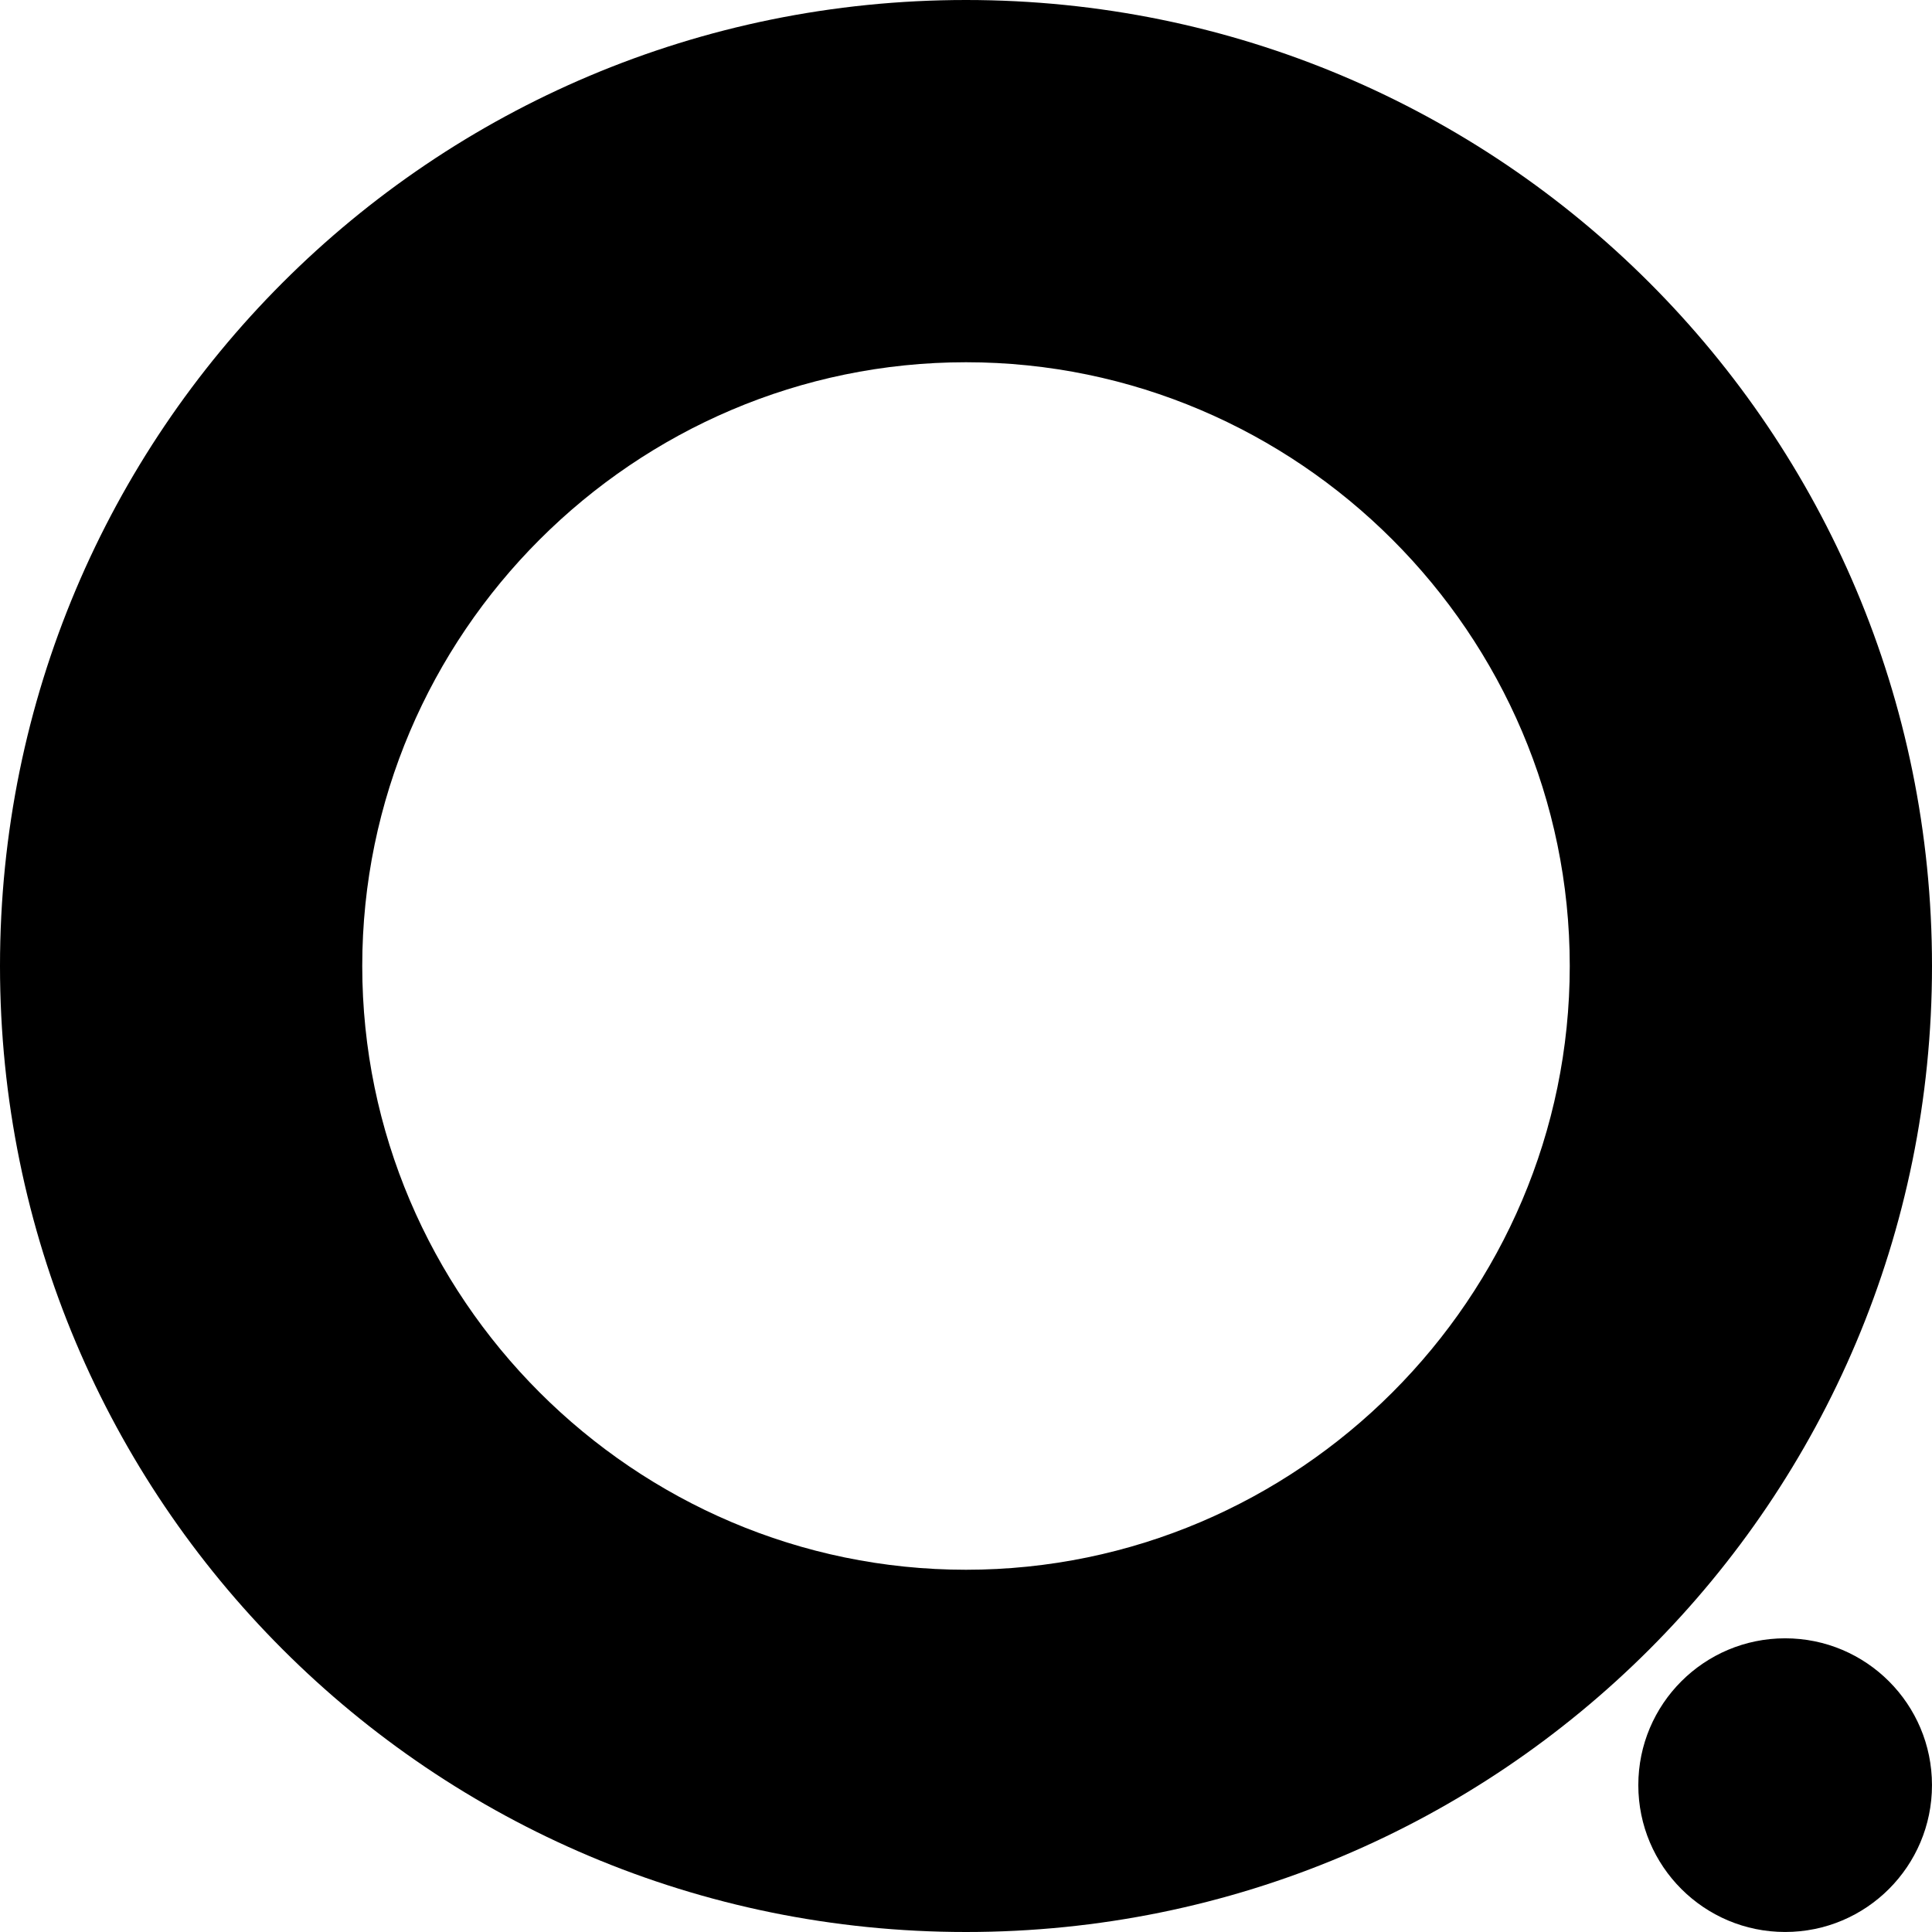
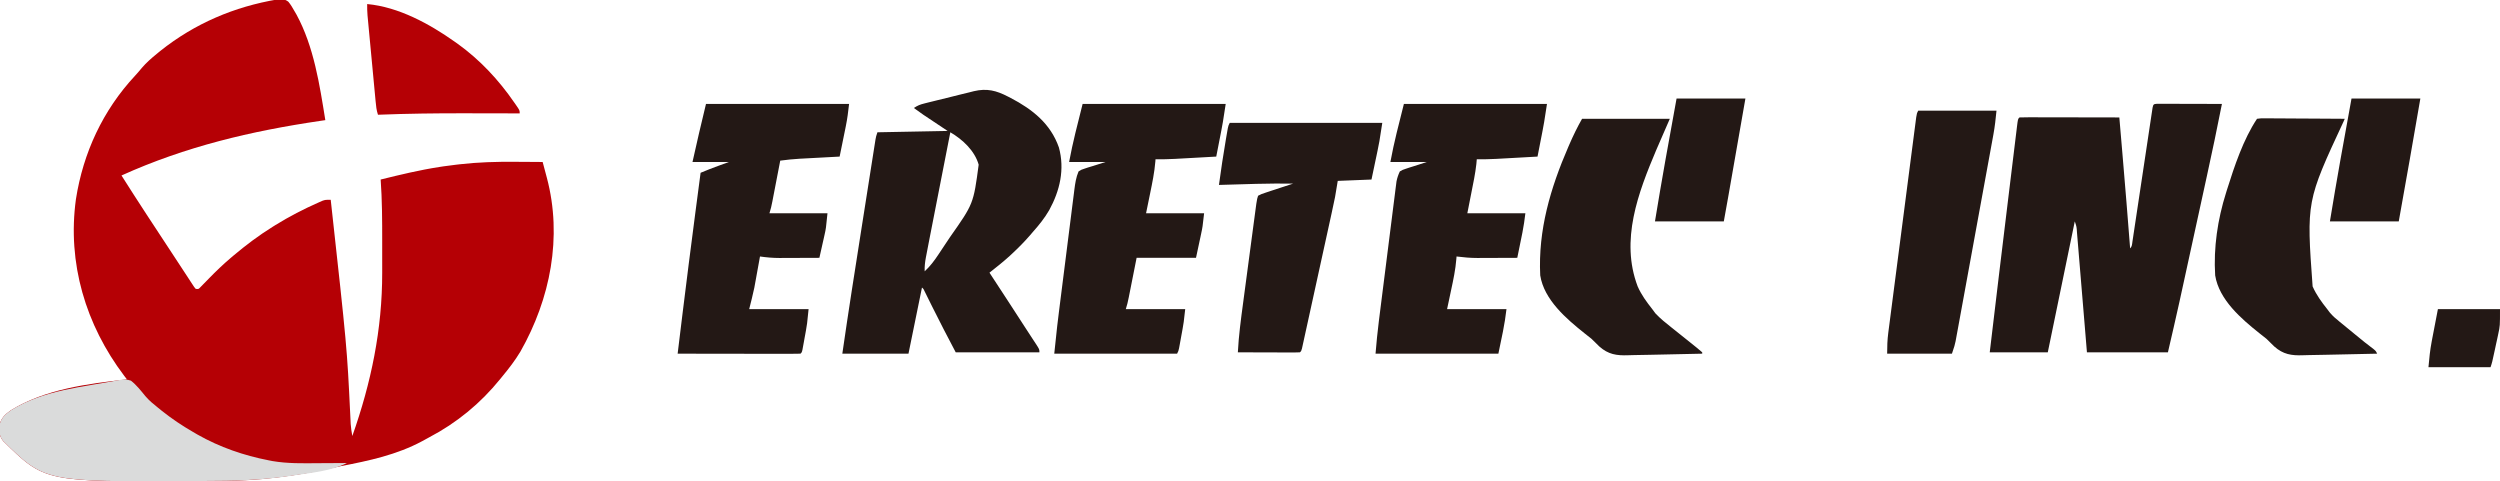
- <svg xmlns="http://www.w3.org/2000/svg" width="500" zoomAndPan="magnify" viewBox="0 0 375 375" height="500" preserveAspectRatio="xMidYMid meet" version="1.0">
-   <defs>
-     <clipPath id="47b90b4966">
-       <path d="M 317.996 317.996 L 374.996 317.996 L 374.996 374.996 L 317.996 374.996 Z M 317.996 317.996 " clip-rule="nonzero" />
-     </clipPath>
-   </defs>
-   <path fill="#000000" d="M 187.5 0 C 83.789 0 0 83.789 0 187.5 C 0 291.211 83.789 375 187.5 375 C 291.211 375 375 291.211 375 187.5 C 375 83.789 291.211 0 187.5 0 Z M 187.5 304.688 C 123.047 304.688 70.312 251.953 70.312 187.5 C 70.312 123.047 123.047 70.312 187.5 70.312 C 251.953 70.312 304.688 123.047 304.688 187.5 C 304.688 251.953 251.953 304.688 187.5 304.688 Z M 187.5 304.688 " fill-opacity="1" fill-rule="nonzero" />
-   <g clip-path="url(#47b90b4966)">
-     <path fill="#000000" d="M 346.496 317.996 C 362.234 317.996 374.996 330.758 374.996 346.496 C 374.996 362.234 362.234 374.996 346.496 374.996 C 330.758 374.996 317.996 362.234 317.996 346.496 C 317.996 330.758 330.758 317.996 346.496 317.996 Z M 346.496 317.996 " fill-opacity="1" fill-rule="evenodd" />
-   </g>
+ <svg xmlns="http://www.w3.org/2000/svg" version="1.1" width="1852" height="356">
+   <path d="M0 0 C3.064 -0.304 5.457 -0.218 7.926 1.754 C9.668 3.878 10.963 6.05 12.297 8.453 C13.126 9.876 13.126 9.876 13.973 11.328 C26.835 35.057 31.052 63.117 35.297 89.453 C34.096 89.629 32.895 89.804 31.658 89.985 C-19.648 97.523 -68.233 108.993 -115.703 130.453 C-103.554 149.679 -91.018 168.66 -78.515 187.656 C-76.48 190.748 -74.447 193.842 -72.424 196.942 C-70.46 199.949 -68.489 202.952 -66.516 205.953 C-65.946 206.831 -65.376 207.709 -64.789 208.613 C-64.272 209.396 -63.755 210.178 -63.223 210.984 C-62.78 211.66 -62.338 212.337 -61.882 213.033 C-61.493 213.502 -61.104 213.97 -60.703 214.453 C-58.609 214.671 -58.609 214.671 -57.134 213.095 C-56.221 212.157 -56.221 212.157 -55.289 211.199 C-54.61 210.509 -53.93 209.819 -53.23 209.107 C-52.165 208.01 -52.165 208.01 -51.078 206.891 C-45.812 201.491 -40.463 196.326 -34.703 191.453 C-34.081 190.924 -33.459 190.396 -32.817 189.851 C-23.533 182.031 -14.009 174.868 -3.703 168.453 C-3.032 168.034 -2.36 167.616 -1.668 167.184 C8.636 160.815 19.217 155.346 30.297 150.453 C31.65 149.85 31.65 149.85 33.031 149.234 C35.297 148.453 35.297 148.453 39.297 148.453 C51.374 258.027 51.374 258.027 53.753 307.49 C53.814 308.743 53.875 309.995 53.938 311.285 C53.984 312.345 54.031 313.404 54.079 314.495 C54.302 317.529 54.751 320.462 55.297 323.453 C69.211 284.124 77.495 244.419 77.43 202.535 C77.43 201.143 77.431 199.752 77.433 198.36 C77.434 195.463 77.432 192.566 77.427 189.67 C77.422 186.017 77.425 182.364 77.431 178.711 C77.451 163.602 77.373 148.533 76.297 133.453 C90.733 129.882 105.149 126.395 119.859 124.141 C120.805 123.994 121.751 123.847 122.726 123.696 C125.912 123.234 129.1 122.832 132.297 122.453 C133.03 122.366 133.764 122.279 134.52 122.189 C148.418 120.584 162.13 120.201 176.109 120.328 C178.085 120.338 180.061 120.347 182.037 120.355 C186.79 120.377 191.544 120.411 196.297 120.453 C197.108 123.486 197.914 126.52 198.719 129.555 C198.947 130.407 199.175 131.26 199.41 132.139 C211.042 176.067 201.99 221.806 179.877 260.806 C175.906 267.458 171.225 273.491 166.297 279.453 C165.802 280.065 165.307 280.676 164.797 281.307 C150.205 299.299 132.704 313.714 112.167 324.467 C110.438 325.379 108.73 326.328 107.023 327.281 C88.256 337.369 67.51 341.814 46.757 345.774 C43.563 346.401 40.387 347.08 37.211 347.793 C25.926 350.314 14.636 352.229 3.172 353.703 C1.904 353.866 0.635 354.03 -0.671 354.198 C-13.974 355.834 -27.196 356.612 -40.602 356.656 C-41.288 356.659 -41.974 356.662 -42.682 356.665 C-46.33 356.68 -49.978 356.689 -53.627 356.693 C-56.562 356.698 -59.497 356.711 -62.433 356.734 C-172.456 357.577 -172.456 357.577 -203.391 327.141 C-206.174 323.558 -206.461 320.259 -206.145 315.809 C-205.124 310.364 -202.1 307.544 -197.766 304.453 C-172.406 288.695 -140.791 284.779 -111.703 281.453 C-112.381 280.568 -113.059 279.682 -113.758 278.77 C-142.283 241.017 -155.95 195.283 -149.453 148.008 C-144.091 113.592 -129.423 82.075 -105.652 56.555 C-103.908 54.674 -102.268 52.747 -100.641 50.766 C-97.335 46.903 -93.632 43.668 -89.703 40.453 C-88.789 39.702 -87.875 38.95 -86.934 38.176 C-61.378 17.828 -32.129 5.386 0 0 Z " fill="#B50005" transform="translate(205.7031,-0.453125)" />
+   <path d="M0 0 C0.886 0.002 1.772 0.004 2.685 0.007 C3.686 0.007 4.687 0.007 5.718 0.007 C6.807 0.012 7.895 0.017 9.017 0.023 C10.679 0.025 10.679 0.025 12.375 0.027 C15.932 0.033 19.488 0.045 23.044 0.058 C25.448 0.063 27.853 0.067 30.257 0.071 C36.165 0.082 42.073 0.1 47.982 0.12 C44.481 18.014 40.71 35.843 36.816 53.655 C36.034 57.234 35.255 60.814 34.474 64.393 C33.166 70.396 31.855 76.399 30.544 82.402 C29.045 89.263 27.548 96.124 26.054 102.986 C24.594 109.686 23.132 116.387 21.669 123.087 C21.057 125.892 20.445 128.698 19.834 131.504 C18.973 135.455 18.109 139.406 17.245 143.356 C17.004 144.467 16.762 145.578 16.513 146.723 C13.777 159.215 10.858 171.657 7.982 184.12 C-11.818 184.12 -31.618 184.12 -52.018 184.12 C-52.584 177.286 -53.15 170.451 -53.733 163.409 C-54.093 159.089 -54.453 154.769 -54.813 150.448 C-55.386 143.586 -55.958 136.723 -56.525 129.86 C-56.982 124.328 -57.443 118.798 -57.906 113.267 C-58.083 111.153 -58.258 109.039 -58.431 106.925 C-58.674 103.973 -58.922 101.02 -59.171 98.068 C-59.242 97.187 -59.313 96.306 -59.386 95.398 C-59.658 91.124 -59.658 91.124 -61.018 87.12 C-67.618 119.13 -74.218 151.14 -81.018 184.12 C-95.208 184.12 -109.398 184.12 -124.018 184.12 C-119.409 145.16 -114.718 106.209 -109.967 67.266 C-109.374 62.406 -108.784 57.546 -108.195 52.685 C-107.493 46.893 -106.786 41.102 -106.077 35.31 C-105.813 33.146 -105.55 30.981 -105.288 28.816 C-104.929 25.844 -104.564 22.872 -104.198 19.901 C-104.093 19.019 -103.988 18.136 -103.879 17.227 C-103.133 11.234 -103.133 11.234 -102.018 10.12 C-99.718 10.026 -97.414 10.003 -95.112 10.007 C-94.39 10.007 -93.668 10.006 -92.924 10.006 C-90.527 10.007 -88.13 10.015 -85.733 10.023 C-84.076 10.024 -82.418 10.026 -80.76 10.027 C-76.389 10.031 -72.018 10.041 -67.646 10.052 C-63.189 10.062 -58.732 10.066 -54.274 10.071 C-45.522 10.082 -36.77 10.099 -28.018 10.12 C-27.245 19.162 -26.475 28.203 -25.706 37.245 C-25.649 37.913 -25.592 38.582 -25.534 39.27 C-23.612 61.88 -21.757 84.495 -20.018 107.12 C-18.515 105.617 -18.611 104.11 -18.298 102.021 C-18.163 101.137 -18.028 100.254 -17.89 99.344 C-17.673 97.879 -17.673 97.879 -17.452 96.384 C-17.297 95.361 -17.143 94.339 -16.984 93.285 C-16.647 91.057 -16.313 88.828 -15.98 86.6 C-15.454 83.078 -14.924 79.558 -14.391 76.038 C-13.262 68.566 -12.14 61.093 -11.018 53.62 C-9.719 44.965 -8.418 36.309 -7.109 27.655 C-6.585 24.176 -6.065 20.697 -5.546 17.217 C-5.226 15.097 -4.905 12.977 -4.585 10.857 C-4.44 9.88 -4.296 8.903 -4.147 7.897 C-4.013 7.014 -3.878 6.13 -3.739 5.22 C-3.624 4.448 -3.508 3.676 -3.389 2.88 C-2.861 0.371 -2.585 0.154 0 0 Z " fill="#231815" transform="translate(1598.018,76.87975)" />
+   <path d="M0 0 C1.024 0.523 1.024 0.523 2.068 1.056 C18.092 9.449 31.541 20.071 37.688 37.688 C42.113 53.894 38.425 69.673 30.523 84.083 C27.061 90.071 22.855 95.285 18.25 100.438 C17.553 101.255 16.855 102.072 16.137 102.914 C11.945 107.742 7.493 112.215 2.812 116.562 C2.311 117.029 1.81 117.496 1.294 117.976 C-3.522 122.374 -8.631 126.4 -13.75 130.438 C-13.293 131.136 -12.835 131.835 -12.364 132.554 C-3.872 145.527 4.62 158.5 13.018 171.534 C14.311 173.531 15.613 175.522 16.918 177.512 C17.343 178.163 17.767 178.814 18.205 179.485 C19.004 180.71 19.805 181.932 20.611 183.151 C23.25 187.212 23.25 187.212 23.25 189.438 C2.79 189.438 -17.67 189.438 -38.75 189.438 C-44.717 178.101 -50.637 166.79 -56.312 155.312 C-57.52 152.871 -58.73 150.431 -59.941 147.992 C-60.718 146.422 -60.718 146.422 -61.51 144.82 C-62.542 142.545 -62.542 142.545 -63.75 141.438 C-67.05 157.607 -70.35 173.778 -73.75 190.438 C-89.92 190.438 -106.09 190.438 -122.75 190.438 C-118.287 159.447 -113.414 128.522 -108.539 97.595 C-107.605 91.671 -106.675 85.747 -105.745 79.823 C-104.839 74.05 -103.931 68.277 -103.021 62.504 C-102.482 59.081 -101.943 55.659 -101.407 52.235 C-100.814 48.455 -100.217 44.676 -99.62 40.897 C-99.445 39.773 -99.269 38.65 -99.088 37.493 C-98.926 36.469 -98.763 35.445 -98.596 34.391 C-98.456 33.501 -98.316 32.612 -98.171 31.695 C-97.75 29.438 -97.75 29.438 -96.75 26.438 C-79.59 26.108 -62.43 25.777 -44.75 25.438 C-50.69 21.477 -56.63 17.517 -62.75 13.438 C-65.06 11.787 -67.37 10.137 -69.75 8.438 C-66.916 6.548 -65.195 5.89 -61.962 5.077 C-60.991 4.831 -60.019 4.584 -59.018 4.33 C-57.968 4.072 -56.918 3.813 -55.836 3.547 C-54.752 3.279 -53.668 3.01 -52.55 2.734 C-50.253 2.169 -47.955 1.608 -45.656 1.05 C-42.155 0.195 -38.662 -0.687 -35.168 -1.57 C-32.933 -2.116 -30.697 -2.661 -28.461 -3.203 C-27.423 -3.47 -26.385 -3.736 -25.316 -4.011 C-15.634 -6.297 -8.677 -4.496 0 0 Z M-42.75 26.438 C-50.397 65.168 -50.397 65.168 -57.917 103.923 C-58.263 105.717 -58.61 107.51 -58.958 109.304 C-59.439 111.778 -59.914 114.254 -60.387 116.73 C-60.527 117.446 -60.667 118.161 -60.811 118.898 C-61.484 122.459 -61.903 125.812 -61.75 129.438 C-57.761 125.699 -54.736 121.777 -51.73 117.223 C-51.268 116.53 -50.806 115.838 -50.33 115.125 C-49.355 113.662 -48.382 112.197 -47.413 110.73 C-45.959 108.533 -44.495 106.343 -43.029 104.154 C-25.608 79.405 -25.608 79.405 -21.75 50.438 C-24.662 40.099 -33.704 31.691 -42.75 26.438 Z M-62.75 129.438 C-61.75 131.438 -61.75 131.438 -61.75 131.438 Z " fill="#231815" transform="translate(746.75,71.5625)" />
+   <path d="M0 0 C34.98 0 69.96 0 106 0 C105.371 5.662 104.715 10.913 103.59 16.441 C103.458 17.095 103.326 17.748 103.191 18.421 C102.777 20.469 102.357 22.516 101.938 24.562 C101.653 25.967 101.368 27.371 101.084 28.775 C100.393 32.184 99.698 35.592 99 39 C97.951 39.055 96.903 39.111 95.822 39.168 C91.901 39.375 87.98 39.587 84.059 39.8 C82.367 39.891 80.676 39.981 78.984 40.07 C76.542 40.199 74.099 40.332 71.656 40.465 C70.537 40.523 70.537 40.523 69.395 40.582 C64.559 40.85 59.8 41.353 55 42 C54.793 43.075 54.586 44.15 54.373 45.257 C53.606 49.244 52.835 53.23 52.064 57.216 C51.731 58.942 51.398 60.667 51.066 62.393 C50.589 64.873 50.109 67.353 49.629 69.832 C49.481 70.604 49.333 71.376 49.181 72.171 C48.594 75.19 47.974 78.079 47 81 C61.19 81 75.38 81 90 81 C88.875 92.25 88.875 92.25 87.809 97.008 C87.586 98.013 87.364 99.019 87.135 100.055 C86.905 101.068 86.675 102.081 86.438 103.125 C86.204 104.177 85.97 105.229 85.729 106.312 C85.158 108.876 84.581 111.439 84 114 C79.02 114.025 74.039 114.043 69.059 114.055 C67.367 114.06 65.676 114.067 63.984 114.075 C61.542 114.088 59.099 114.093 56.656 114.098 C55.91 114.103 55.164 114.108 54.395 114.113 C49.512 114.114 44.835 113.69 40 113 C39.864 113.755 39.728 114.51 39.589 115.288 C38.959 118.776 38.323 122.263 37.688 125.75 C37.474 126.937 37.261 128.124 37.041 129.348 C36.825 130.527 36.609 131.707 36.387 132.922 C36.193 133.99 35.999 135.058 35.8 136.159 C34.693 141.475 33.317 146.732 32 152 C46.52 152 61.04 152 76 152 C74.873 163.27 74.873 163.27 74.062 167.754 C73.89 168.71 73.717 169.666 73.539 170.65 C73.272 172.092 73.272 172.092 73 173.562 C72.733 175.056 72.733 175.056 72.461 176.58 C72.288 177.524 72.115 178.469 71.938 179.441 C71.782 180.294 71.626 181.147 71.465 182.026 C71 184 71 184 70 185 C67.17 185.095 64.364 185.126 61.533 185.114 C60.645 185.114 59.758 185.114 58.843 185.114 C55.894 185.113 52.945 185.105 49.996 185.098 C47.957 185.096 45.918 185.094 43.88 185.093 C38.502 185.09 33.125 185.08 27.747 185.069 C22.264 185.058 16.782 185.054 11.299 185.049 C0.533 185.038 -10.234 185.021 -21 185 C-19.86 175.604 -18.713 166.208 -17.562 156.812 C-17.432 155.743 -17.432 155.743 -17.298 154.652 C-14.306 130.233 -11.195 105.831 -8 81.438 C-7.899 80.668 -7.798 79.899 -7.695 79.106 C-6.467 69.737 -5.236 60.368 -4 51 C-2.564 50.414 -1.126 49.832 0.312 49.25 C1.113 48.925 1.914 48.6 2.738 48.266 C7.463 46.432 12.238 44.732 17 43 C8.09 43 -0.82 43 -10 43 C-6.856 28.611 -3.439 14.329 0 0 Z " fill="#231815" transform="translate(523,77)" />
+   <path d="M0 0 C34.98 0 69.96 0 106 0 C103.75 14.625 103.75 14.625 102.711 19.957 C102.492 21.088 102.273 22.219 102.047 23.385 C101.825 24.516 101.603 25.647 101.375 26.812 C101.146 27.994 100.916 29.175 100.68 30.393 C100.122 33.262 99.562 36.131 99 39 C93.877 39.288 88.754 39.572 83.631 39.854 C81.891 39.951 80.151 40.048 78.412 40.146 C75.9 40.287 73.387 40.425 70.875 40.562 C70.107 40.606 69.339 40.65 68.548 40.695 C63.691 40.958 58.864 41.039 54 41 C53.963 41.541 53.927 42.081 53.889 42.638 C53.216 50.762 51.582 58.65 49.938 66.625 C48.968 71.369 47.999 76.112 47 81 C61.19 81 75.38 81 90 81 C88.875 91.125 88.875 91.125 87.809 96.129 C87.608 97.081 87.408 98.033 87.201 99.014 C86.949 100.185 86.697 101.356 86.438 102.562 C85.633 106.337 84.829 110.111 84 114 C69.48 114 54.96 114 40 114 C37.739 125.383 37.739 125.383 35.483 136.767 C35.198 138.195 34.914 139.623 34.629 141.051 C34.483 141.791 34.337 142.532 34.186 143.294 C33.592 146.268 32.96 149.119 32 152 C46.52 152 61.04 152 76 152 C74.873 162.143 74.873 162.143 74.062 166.621 C73.89 167.576 73.717 168.53 73.539 169.514 C73.361 170.479 73.183 171.443 73 172.438 C72.822 173.429 72.644 174.421 72.461 175.443 C72.288 176.389 72.115 177.334 71.938 178.309 C71.782 179.163 71.626 180.016 71.465 180.896 C71 183 71 183 70 185 C39.97 185 9.94 185 -21 185 C-18.7 163.147 -18.7 163.147 -17.52 153.841 C-17.386 152.775 -17.252 151.709 -17.115 150.61 C-16.683 147.171 -16.248 143.732 -15.812 140.293 C-15.662 139.104 -15.512 137.916 -15.358 136.691 C-14.566 130.427 -13.773 124.163 -12.978 117.899 C-12.158 111.445 -11.347 104.99 -10.537 98.535 C-9.909 93.546 -9.277 88.558 -8.642 83.569 C-8.341 81.188 -8.041 78.807 -7.743 76.425 C-7.328 73.108 -6.905 69.793 -6.48 66.477 C-6.36 65.5 -6.239 64.523 -6.115 63.516 C-5.506 58.821 -4.875 54.392 -3 50 C-0.937 48.676 -0.937 48.676 1.57 47.883 C2.377 47.614 3.185 47.344 4.016 47.067 C5.042 46.756 6.068 46.445 7.125 46.125 C10.384 45.094 13.643 44.062 17 43 C8.09 43 -0.82 43 -10 43 C-7.309 28.438 -3.615 14.461 0 0 Z " fill="#231815" transform="translate(802,77)" />
+   <path d="M0 0 C34.98 0 69.96 0 106 0 C103.75 14.625 103.75 14.625 102.711 19.957 C102.492 21.088 102.273 22.219 102.047 23.385 C101.825 24.516 101.603 25.647 101.375 26.812 C101.146 27.994 100.916 29.175 100.68 30.393 C100.122 33.262 99.562 36.131 99 39 C93.877 39.288 88.754 39.572 83.631 39.854 C81.891 39.951 80.151 40.048 78.412 40.146 C75.9 40.287 73.387 40.425 70.875 40.562 C70.107 40.606 69.339 40.65 68.548 40.695 C63.691 40.958 58.864 41.039 54 41 C53.898 42.154 53.796 43.307 53.691 44.496 C52.884 51.759 51.355 58.9 49.938 66.062 C48.968 70.992 47.999 75.921 47 81 C61.19 81 75.38 81 90 81 C89.391 85.87 88.778 90.478 87.809 95.25 C87.586 96.352 87.364 97.454 87.135 98.59 C86.905 99.715 86.675 100.841 86.438 102 C86.204 103.156 85.97 104.313 85.729 105.504 C85.155 108.336 84.579 111.168 84 114 C79.038 114.025 74.076 114.043 69.114 114.055 C67.429 114.06 65.744 114.067 64.06 114.075 C61.625 114.088 59.189 114.093 56.754 114.098 C56.013 114.103 55.272 114.108 54.508 114.113 C49.27 114.114 44.198 113.65 39 113 C38.955 113.612 38.91 114.224 38.863 114.854 C38.247 122.75 36.59 130.393 34.938 138.125 C33.968 142.704 32.999 147.282 32 152 C46.52 152 61.04 152 76 152 C74.765 163.112 72.28 174.055 70 185 C39.97 185 9.94 185 -21 185 C-20.327 176.919 -19.561 168.92 -18.541 160.885 C-18.326 159.168 -18.326 159.168 -18.107 157.416 C-17.638 153.674 -17.165 149.933 -16.691 146.191 C-16.361 143.575 -16.031 140.958 -15.701 138.342 C-15.011 132.879 -14.319 127.417 -13.626 121.954 C-12.825 115.649 -12.032 109.342 -11.242 103.035 C-10.478 96.944 -9.707 90.854 -8.934 84.765 C-8.606 82.182 -8.281 79.598 -7.959 77.015 C-7.508 73.412 -7.049 69.811 -6.588 66.209 C-6.457 65.143 -6.325 64.076 -6.19 62.977 C-6.062 61.995 -5.935 61.012 -5.803 60 C-5.696 59.15 -5.588 58.3 -5.478 57.425 C-4.95 54.747 -4.174 52.463 -3 50 C-0.937 48.79 -0.937 48.79 1.57 47.98 C2.781 47.573 2.781 47.573 4.016 47.157 C5.555 46.677 5.555 46.677 7.125 46.188 C10.384 45.136 13.643 44.084 17 43 C8.09 43 -0.82 43 -10 43 C-7.368 28.522 -3.569 14.276 0 0 Z " fill="#231815" transform="translate(1040,77)" />
+   <path d="M0 0 C21.45 0 42.9 0 65 0 C61.7 7.59 58.4 15.18 55 23 C41.508 54.874 28.186 89.971 41.188 124.188 C43.95 130.438 47.772 135.665 52 141 C52.763 142.031 53.526 143.062 54.312 144.125 C57.99 148.059 62.099 151.328 66.317 154.667 C68.83 156.658 71.332 158.663 73.834 160.667 C75.121 161.697 76.408 162.724 77.697 163.75 C79.468 165.162 81.236 166.579 83 168 C83.588 168.474 84.177 168.947 84.783 169.436 C86.208 170.6 87.607 171.797 89 173 C89 173.33 89 173.66 89 174 C80.229 174.256 71.458 174.451 62.684 174.57 C58.608 174.627 54.535 174.704 50.461 174.83 C46.518 174.951 42.578 175.015 38.634 175.044 C37.14 175.064 35.646 175.103 34.153 175.163 C25.479 175.497 19.379 174.518 12.794 168.683 C10.825 166.824 8.917 164.914 7 163 C5.333 161.641 3.649 160.302 1.938 159 C-11.498 148.295 -28.184 134.096 -31 116 C-32.634 82.513 -23.441 51.372 -10.25 20.938 C-9.97 20.291 -9.69 19.644 -9.401 18.977 C-6.554 12.433 -3.554 6.22 0 0 Z " fill="#231815" transform="translate(1172,88)" />
+   <path d="M0 0 C2.708 -0.361 2.708 -0.361 6.194 -0.341 C7.495 -0.34 8.796 -0.34 10.137 -0.34 C11.563 -0.325 12.988 -0.309 14.414 -0.293 C15.869 -0.287 17.323 -0.283 18.777 -0.28 C22.608 -0.269 26.438 -0.239 30.269 -0.206 C34.177 -0.175 38.084 -0.162 41.992 -0.146 C49.662 -0.114 57.331 -0.063 65 0 C64.725 0.631 64.449 1.261 64.165 1.911 C36.592 61.125 36.592 61.125 41.188 124.188 C43.941 130.429 47.773 135.68 52 141 C52.638 141.843 53.276 142.686 53.934 143.555 C56.107 146.127 58.364 148.097 61 150.188 C65.08 153.457 69.122 156.762 73.125 160.125 C77.45 163.745 81.842 167.242 86.355 170.625 C88 172 88 172 89 174 C80.229 174.256 71.458 174.451 62.684 174.57 C58.608 174.627 54.535 174.704 50.461 174.83 C46.518 174.951 42.578 175.015 38.634 175.044 C37.14 175.064 35.646 175.103 34.153 175.163 C25.479 175.497 19.379 174.518 12.794 168.683 C10.825 166.824 8.917 164.914 7 163 C5.333 161.641 3.649 160.302 1.938 159 C-11.537 148.264 -28.114 134.117 -31 116 C-32.29 95.482 -29.163 74.547 -23 55 C-22.736 54.149 -22.472 53.297 -22.201 52.42 C-16.764 35.146 -10.115 15.172 0 0 Z " fill="#231815" transform="translate(1672,88)" />
+   <path d="M0 0 C37.29 0 74.58 0 113 0 C110.75 14.625 110.75 14.625 109.492 20.613 C109.228 21.88 108.964 23.146 108.691 24.451 C108.422 25.725 108.153 27 107.875 28.312 C107.595 29.65 107.315 30.988 107.035 32.326 C106.36 35.551 105.68 38.776 105 42 C92.625 42.495 92.625 42.495 80 43 C79.34 46.96 78.68 50.92 78 55 C77.19 58.945 76.36 62.879 75.494 66.811 C75.13 68.479 75.13 68.479 74.759 70.181 C73.966 73.813 73.169 77.444 72.371 81.074 C71.816 83.611 71.26 86.147 70.705 88.683 C69.547 93.975 68.386 99.266 67.223 104.556 C65.878 110.676 64.538 116.796 63.201 122.917 C61.911 128.82 60.617 134.722 59.322 140.624 C58.771 143.132 58.222 145.64 57.674 148.149 C56.912 151.637 56.145 155.125 55.377 158.612 C55.15 159.656 54.923 160.699 54.689 161.774 C54.48 162.718 54.271 163.661 54.056 164.633 C53.785 165.869 53.785 165.869 53.508 167.13 C53 169 53 169 52 170 C50.557 170.093 49.11 170.117 47.664 170.114 C46.282 170.113 46.282 170.113 44.873 170.113 C43.872 170.108 42.871 170.103 41.84 170.098 C40.82 170.096 39.801 170.095 38.75 170.093 C35.479 170.088 32.208 170.075 28.938 170.062 C26.726 170.057 24.514 170.053 22.303 170.049 C16.868 170.038 11.434 170.021 6 170 C6.633 157.688 8.268 145.546 9.906 133.336 C10.194 131.168 10.482 129.001 10.769 126.833 C11.368 122.32 11.97 117.806 12.575 113.293 C13.349 107.508 14.118 101.722 14.885 95.936 C15.477 91.473 16.071 87.011 16.666 82.548 C16.95 80.414 17.234 78.279 17.517 76.144 C17.912 73.172 18.31 70.2 18.709 67.228 C18.825 66.348 18.942 65.468 19.062 64.561 C19.171 63.752 19.28 62.942 19.393 62.107 C19.533 61.056 19.533 61.056 19.677 59.984 C20.33 55.976 20.33 55.976 21 54 C23.5 52.72 23.5 52.72 26.785 51.641 C28.54 51.051 28.54 51.051 30.33 50.449 C31.562 50.053 32.793 49.658 34.062 49.25 C35.298 48.839 36.534 48.428 37.807 48.004 C40.867 46.988 43.931 45.987 47 45 C28.658 44.777 10.331 45.44 -8 46 C-6.466 34.74 -4.809 23.511 -2.875 12.312 C-2.705 11.315 -2.534 10.318 -2.358 9.291 C-2.196 8.366 -2.034 7.441 -1.867 6.488 C-1.724 5.669 -1.581 4.849 -1.433 4.005 C-1 2 -1 2 0 0 Z " fill="#231815" transform="translate(911,91)" />
+   <path d="M0 0 C19.14 0 38.28 0 58 0 C57.404 5.961 56.82 11.553 55.754 17.388 C55.632 18.062 55.51 18.736 55.385 19.431 C54.982 21.653 54.573 23.874 54.164 26.095 C53.872 27.702 53.579 29.31 53.287 30.917 C52.497 35.256 51.703 39.595 50.907 43.933 C50.241 47.561 49.579 51.19 48.916 54.818 C47.353 63.377 45.787 71.935 44.217 80.493 C42.599 89.314 40.988 98.136 39.379 106.958 C37.995 114.546 36.608 122.134 35.218 129.721 C34.389 134.247 33.562 138.773 32.737 143.299 C31.962 147.552 31.183 151.803 30.4 156.054 C30.114 157.613 29.829 159.171 29.546 160.73 C29.159 162.861 28.767 164.99 28.373 167.12 C28.046 168.906 28.046 168.906 27.712 170.728 C27 174 27 174 25 180 C9.16 180 -6.68 180 -23 180 C-23 174.582 -22.856 169.888 -22.172 164.598 C-22.082 163.898 -21.993 163.198 -21.901 162.477 C-21.605 160.157 -21.3 157.838 -20.996 155.518 C-20.781 153.845 -20.566 152.173 -20.351 150.5 C-19.769 145.975 -19.18 141.451 -18.59 136.927 C-17.974 132.19 -17.362 127.453 -16.75 122.716 C-15.722 114.768 -14.69 106.821 -13.656 98.875 C-12.459 89.68 -11.268 80.484 -10.08 71.288 C-8.938 62.441 -7.791 53.595 -6.643 44.749 C-6.154 40.983 -5.666 37.217 -5.18 33.45 C-4.608 29.022 -4.032 24.595 -3.454 20.168 C-3.242 18.54 -3.031 16.913 -2.821 15.285 C-2.536 13.069 -2.246 10.855 -1.955 8.641 C-1.794 7.399 -1.633 6.158 -1.467 4.879 C-1 2 -1 2 0 0 Z " fill="#231815" transform="translate(1421,82)" />
+   <path d="M0 0 C3.162 -0.42 5.037 -0.454 8.074 0.57 C12.208 3.791 15.442 7.979 18.752 12.007 C21.512 15.27 24.746 17.912 28.074 20.57 C29.038 21.349 30.003 22.128 30.996 22.93 C38.334 28.766 45.939 33.886 54.074 38.57 C55.764 39.556 55.764 39.556 57.488 40.562 C73.767 49.804 91.72 56.013 110.074 59.57 C111.034 59.759 111.993 59.947 112.981 60.141 C124.268 62.059 135.537 61.793 146.949 61.695 C149.005 61.685 151.061 61.676 153.117 61.668 C158.103 61.646 163.089 61.612 168.074 61.57 C156.421 67.553 141.51 68.819 128.699 70.758 C127.699 70.912 126.7 71.067 125.67 71.226 C104.647 74.257 83.602 74.923 62.396 74.886 C59.529 74.881 56.662 74.888 53.795 74.906 C-55.776 75.597 -55.776 75.597 -86.613 45.258 C-89.397 41.675 -89.684 38.376 -89.367 33.926 C-88.347 28.481 -85.322 25.662 -80.988 22.57 C-56.273 7.213 -27.798 5.419 0 0 Z " fill="#DADBDB" transform="translate(88.92578,281.4297)" />
+   <path d="M0 0 C23.339 2.154 46.172 14.684 65 28 C65.596 28.419 66.192 28.839 66.806 29.271 C83.396 41.146 97.484 56.223 109 73 C109.397 73.565 109.795 74.131 110.204 74.713 C113 78.759 113 78.759 113 81 C112.157 80.998 111.313 80.996 110.444 80.993 C102.331 80.973 94.217 80.958 86.104 80.948 C81.937 80.943 77.77 80.936 73.603 80.925 C51.713 80.865 29.875 81.146 8 82 C6.863 78.59 6.582 75.528 6.244 71.946 C6.175 71.232 6.107 70.517 6.037 69.782 C5.811 67.42 5.591 65.058 5.371 62.695 C5.216 61.052 5.06 59.41 4.905 57.767 C4.579 54.322 4.255 50.877 3.934 47.432 C3.522 43.021 3.105 38.611 2.686 34.2 C2.364 30.807 2.045 27.413 1.726 24.019 C1.573 22.393 1.42 20.767 1.266 19.141 C1.05 16.866 0.838 14.589 0.627 12.313 C0.505 11.019 0.384 9.724 0.259 8.39 C0.044 5.572 -0.054 2.824 0 0 Z " fill="#B50005" transform="translate(272,3)" />
+   <path d="M0 0 C16.83 0 33.66 0 51 0 C45.767 30.353 40.479 60.69 35 91 C18.17 91 1.34 91 -16 91 C-11.041 60.595 -5.563 30.299 0 0 Z " fill="#231815" transform="translate(1742,73)" />
+   <path d="M0 0 C16.83 0 33.66 0 51 0 C47.586 19.524 47.586 19.524 46.121 27.9 C45.125 33.597 44.128 39.294 43.132 44.99 C42.329 49.588 41.525 54.185 40.72 58.782 C40.415 60.528 40.109 62.275 39.804 64.021 C39.374 66.483 38.943 68.945 38.512 71.407 C38.327 72.47 38.327 72.47 38.137 73.554 C37.118 79.375 36.057 85.186 35 91 C18.17 91 1.34 91 -16 91 C-11.041 60.595 -5.563 30.299 0 0 Z " fill="#231815" transform="translate(1242,73)" />
+   <path d="M0 0 C15.18 0 30.36 0 46 0 C46 12.378 46 12.378 44.723 18.312 C44.323 20.202 44.323 20.202 43.916 22.129 C43.634 23.406 43.353 24.684 43.062 26 C42.781 27.321 42.5 28.643 42.221 29.965 C40.201 39.398 40.201 39.398 39 43 C23.82 43 8.64 43 -7 43 C-6.399 36.386 -5.823 30.356 -4.59 23.926 C-4.349 22.654 -4.108 21.382 -3.859 20.072 C-3.555 18.501 -3.251 16.931 -2.938 15.312 C-1.968 10.259 -0.999 5.206 0 0 Z " fill="#231815" transform="translate(1806,229)" />
</svg>
